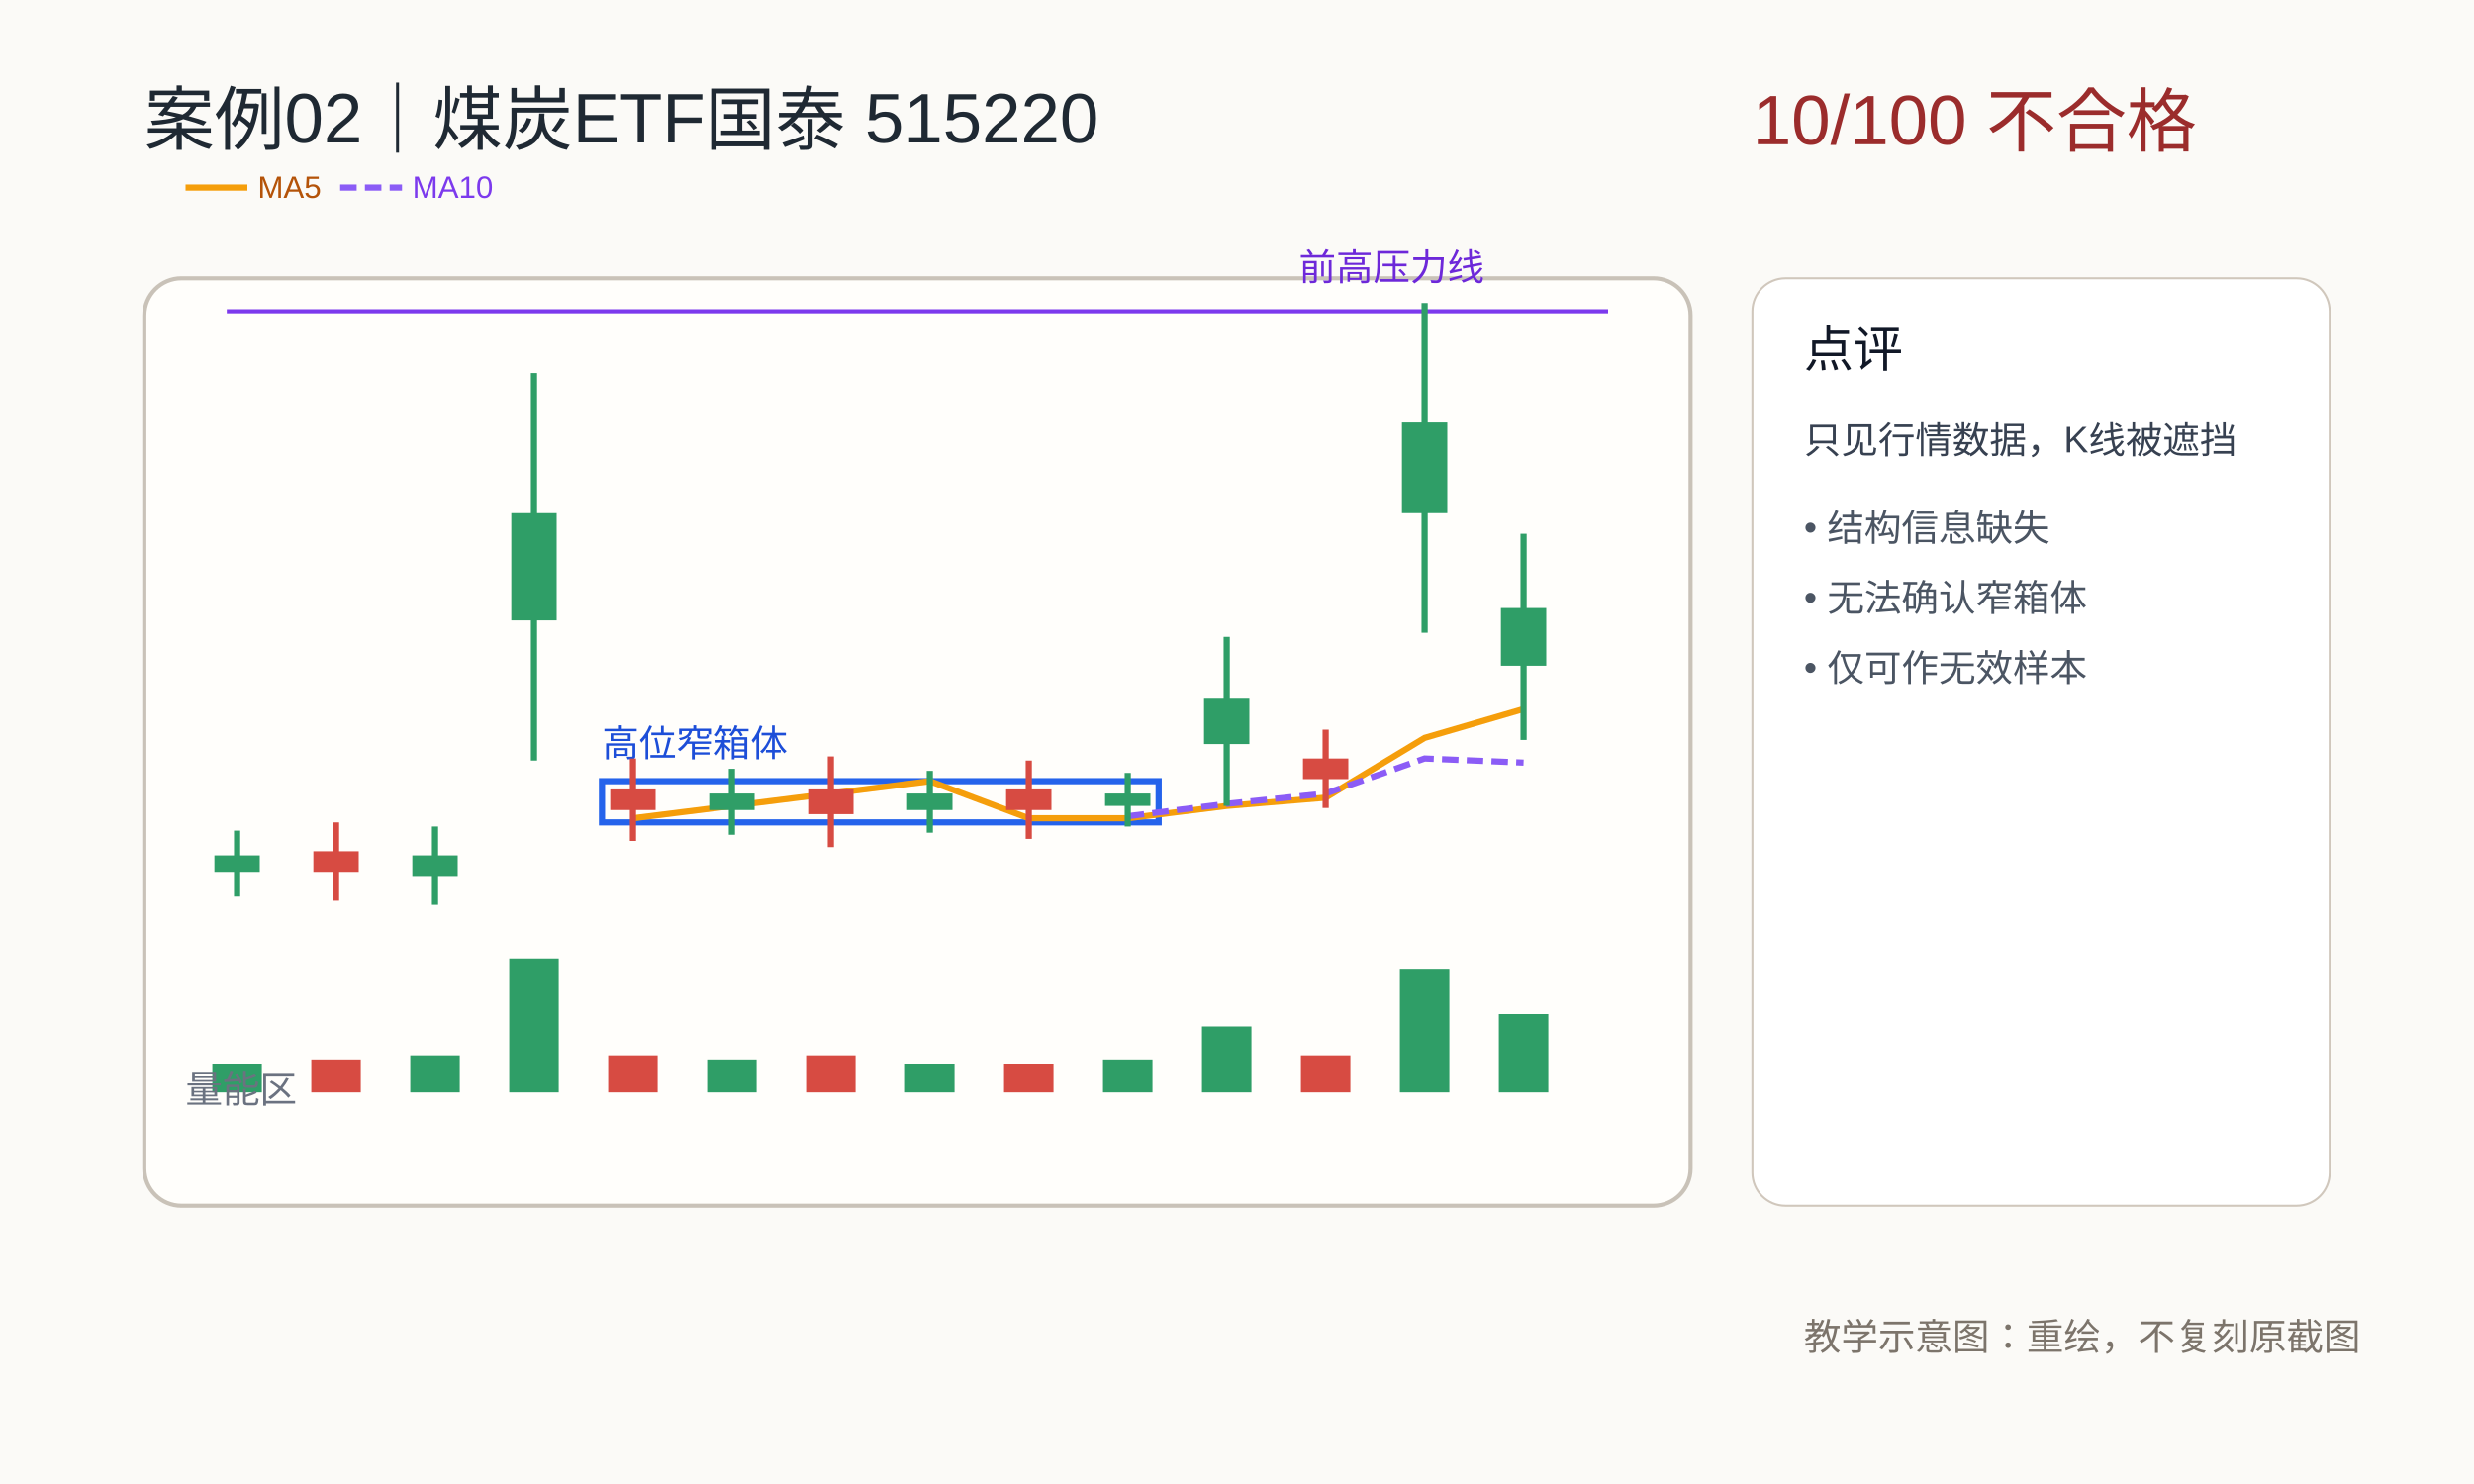
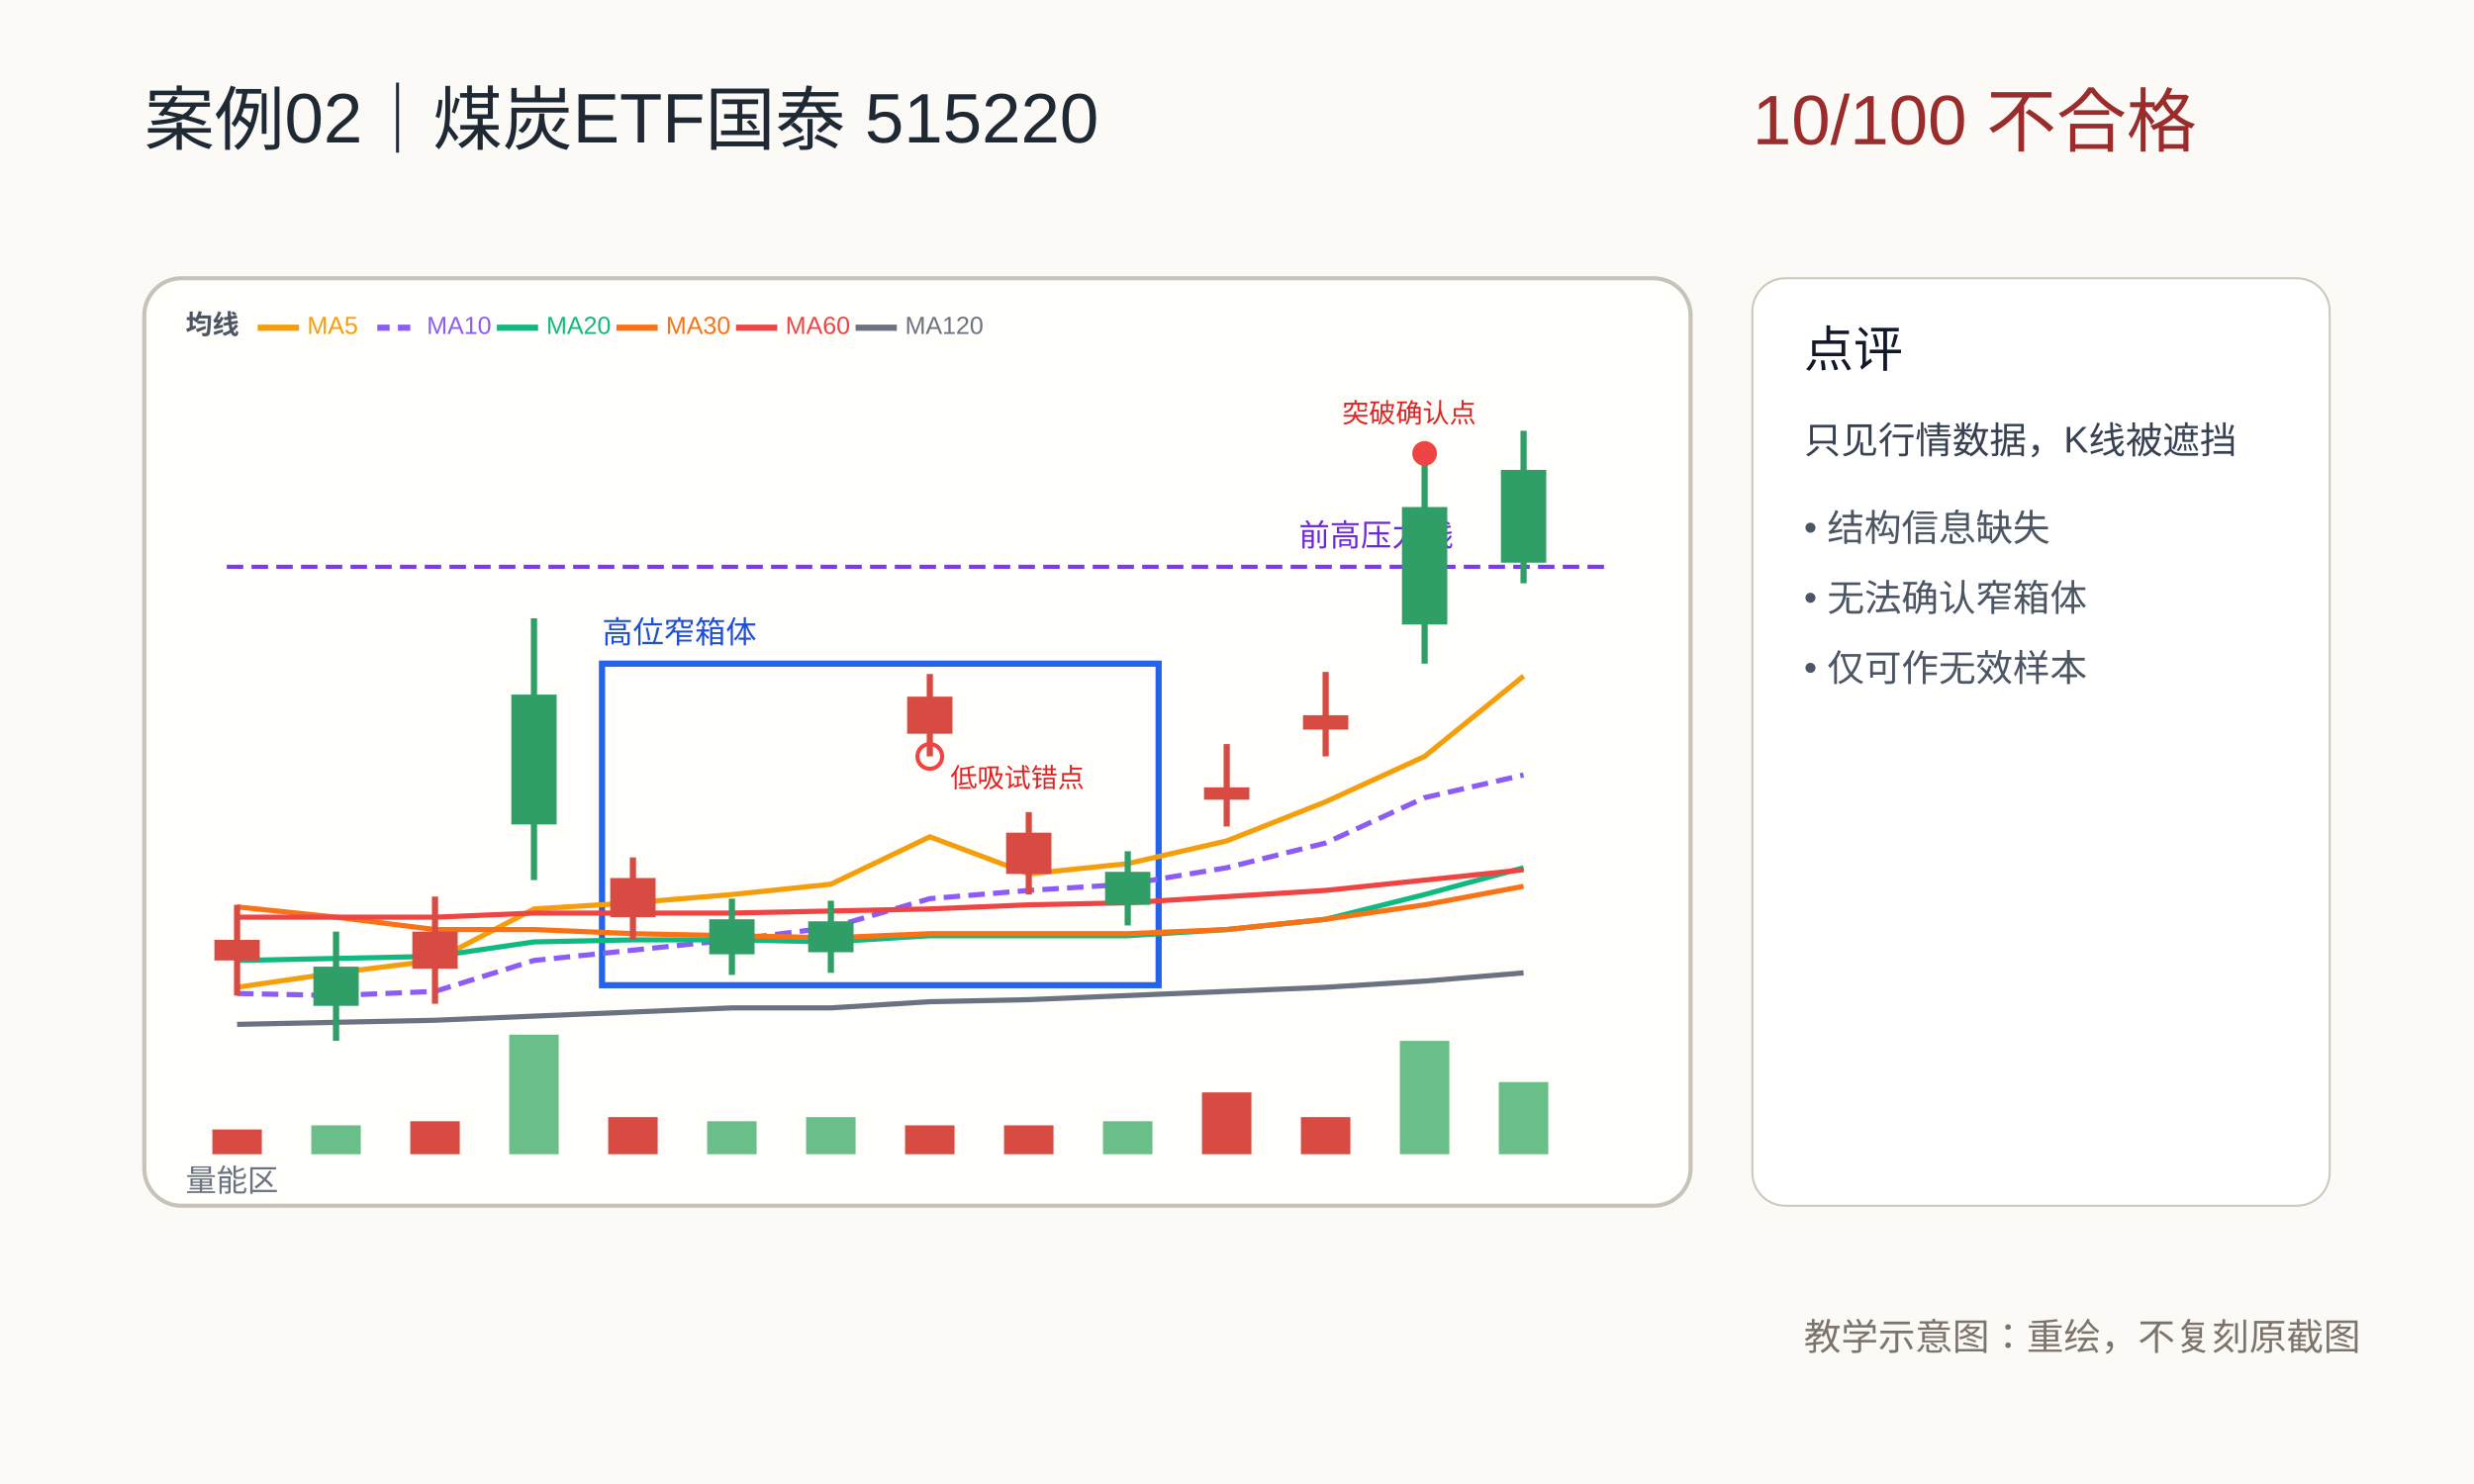
<svg xmlns="http://www.w3.org/2000/svg" width="1200" height="720" viewBox="0 0 1200 720">
  <rect width="1200" height="720" fill="#fbfaf7" />
  <rect x="70" y="135" width="750" height="450" rx="18" fill="#fffefb" stroke="#c9c2b8" stroke-width="2" />
  <text x="70" y="70" font-size="34" font-family="PingFang SC, Arial" fill="#1f2933">案例02｜煤炭ETF国泰 515220</text>
  <text x="850" y="70" font-size="34" font-family="PingFang SC, Arial" fill="#9b2c2c">10/100  不合格</text>
-   <line x1="110" y1="151" x2="780" y2="151" stroke="#7c3aed" stroke-width="2" />
-   <text x="630" y="136" font-size="18" font-family="PingFang SC, Arial" fill="#6d28d9">前高压力线</text>
-   <rect x="292" y="379" width="270" height="20" fill="none" stroke="#2563eb" stroke-width="3" />
-   <text x="292" y="367" font-size="18" font-family="PingFang SC, Arial" fill="#1d4ed8">高位窄箱体</text>
-   <polyline points="307,397 355,391 403,385 451,379 499,397 547,397 595,391 643,387 691,358 739,344" fill="none" stroke="#f59e0b" stroke-width="3" />
-   <polyline points="547,396 595,390 643,385 691,368 739,370" fill="none" stroke="#8b5cf6" stroke-width="3" stroke-dasharray="8,4" />
-   <line x1="90" y1="91" x2="120" y2="91" stroke="#f59e0b" stroke-width="3" />
-   <text x="125" y="96" font-size="15" font-family="PingFang SC, Arial" fill="#b45309">MA5</text>
-   <line x1="165" y1="91" x2="195" y2="91" stroke="#8b5cf6" stroke-width="3" stroke-dasharray="8,4" />
-   <text x="200" y="96" font-size="15" font-family="PingFang SC, Arial" fill="#7c3aed">MA10</text>
-   <line x1="115" y1="403" x2="115" y2="435" stroke="#2f9e67" stroke-width="3" />
-   <rect x="104" y="415" width="22" height="8" fill="#2f9e67" />
-   <line x1="163" y1="399" x2="163" y2="437" stroke="#d74b42" stroke-width="3" />
-   <rect x="152" y="413" width="22" height="10" fill="#d74b42" />
-   <line x1="211" y1="401" x2="211" y2="439" stroke="#2f9e67" stroke-width="3" />
-   <rect x="200" y="415" width="22" height="10" fill="#2f9e67" />
-   <line x1="259" y1="181" x2="259" y2="369" stroke="#2f9e67" stroke-width="3" />
-   <rect x="248" y="249" width="22" height="52" fill="#2f9e67" />
-   <line x1="307" y1="368" x2="307" y2="408" stroke="#d74b42" stroke-width="3" />
-   <rect x="296" y="383" width="22" height="10" fill="#d74b42" />
-   <line x1="355" y1="373" x2="355" y2="405" stroke="#2f9e67" stroke-width="3" />
-   <rect x="344" y="385" width="22" height="8" fill="#2f9e67" />
-   <line x1="403" y1="367" x2="403" y2="411" stroke="#d74b42" stroke-width="3" />
-   <rect x="392" y="383" width="22" height="12" fill="#d74b42" />
-   <line x1="451" y1="374" x2="451" y2="404" stroke="#2f9e67" stroke-width="3" />
-   <rect x="440" y="385" width="22" height="8" fill="#2f9e67" />
-   <line x1="499" y1="369" x2="499" y2="407" stroke="#d74b42" stroke-width="3" />
-   <rect x="488" y="383" width="22" height="10" fill="#d74b42" />
-   <line x1="547" y1="375" x2="547" y2="401" stroke="#2f9e67" stroke-width="3" />
-   <rect x="536" y="385" width="22" height="6" fill="#2f9e67" />
-   <line x1="595" y1="309" x2="595" y2="391" stroke="#2f9e67" stroke-width="3" />
-   <rect x="584" y="339" width="22" height="22" fill="#2f9e67" />
-   <line x1="643" y1="354" x2="643" y2="392" stroke="#d74b42" stroke-width="3" />
-   <rect x="632" y="368" width="22" height="10" fill="#d74b42" />
-   <line x1="691" y1="147" x2="691" y2="307" stroke="#2f9e67" stroke-width="3" />
-   <rect x="680" y="205" width="22" height="44" fill="#2f9e67" />
-   <line x1="739" y1="259" x2="739" y2="359" stroke="#2f9e67" stroke-width="3" />
-   <rect x="728" y="295" width="22" height="28" fill="#2f9e67" />
-   <rect x="103" y="516" width="24" height="14" fill="#2f9e67" />
-   <rect x="151" y="514" width="24" height="16" fill="#d74b42" />
-   <rect x="199" y="512" width="24" height="18" fill="#2f9e67" />
-   <rect x="247" y="465" width="24" height="65" fill="#2f9e67" />
-   <rect x="295" y="512" width="24" height="18" fill="#d74b42" />
-   <rect x="343" y="514" width="24" height="16" fill="#2f9e67" />
-   <rect x="391" y="512" width="24" height="18" fill="#d74b42" />
-   <rect x="439" y="516" width="24" height="14" fill="#2f9e67" />
-   <rect x="487" y="516" width="24" height="14" fill="#d74b42" />
-   <rect x="535" y="514" width="24" height="16" fill="#2f9e67" />
-   <rect x="583" y="498" width="24" height="32" fill="#2f9e67" />
-   <rect x="631" y="512" width="24" height="18" fill="#d74b42" />
-   <rect x="679" y="470" width="24" height="60" fill="#2f9e67" />
-   <rect x="727" y="492" width="24" height="38" fill="#2f9e67" />
-   <text x="90" y="535" font-size="18" font-family="PingFang SC, Arial" fill="#6b7280">量能区</text>
+   <text x="90" y="162" font-size="13" font-family="PingFang SC, Arial" fill="#4b5563" font-weight="bold">均线</text>
+   <line x1="125" y1="159" x2="145" y2="159" stroke="#f59e0b" stroke-width="3" />
+   <text x="149" y="162" font-size="12" font-family="PingFang SC, Arial" fill="#f59e0b">MA5</text>
+   <line x1="183" y1="159" x2="203" y2="159" stroke="#8b5cf6" stroke-width="3" stroke-dasharray="6,4" />
+   <text x="207" y="162" font-size="12" font-family="PingFang SC, Arial" fill="#8b5cf6">MA10</text>
+   <line x1="241" y1="159" x2="261" y2="159" stroke="#10b981" stroke-width="3" />
+   <text x="265" y="162" font-size="12" font-family="PingFang SC, Arial" fill="#10b981">MA20</text>
+   <line x1="299" y1="159" x2="319" y2="159" stroke="#f97316" stroke-width="3" />
+   <text x="323" y="162" font-size="12" font-family="PingFang SC, Arial" fill="#f97316">MA30</text>
+   <line x1="357" y1="159" x2="377" y2="159" stroke="#ef4444" stroke-width="3" />
+   <text x="381" y="162" font-size="12" font-family="PingFang SC, Arial" fill="#ef4444">MA60</text>
+   <line x1="415" y1="159" x2="435" y2="159" stroke="#6b7280" stroke-width="3" />
+   <text x="439" y="162" font-size="12" font-family="PingFang SC, Arial" fill="#6b7280">MA120</text>
+   <line x1="110" y1="275" x2="780" y2="275" stroke="#7c3aed" stroke-width="2" stroke-dasharray="8,4" />
+   <text x="630" y="265" font-size="15" font-family="PingFang SC, Arial" fill="#6d28d9">前高压力线</text>
+   <rect x="292" y="322" width="270" height="156" fill="none" stroke="#2563eb" stroke-width="3" />
+   <text x="292" y="312" font-size="15" font-family="PingFang SC, Arial" fill="#1d4ed8">高位窄箱体</text>
+   <polyline points="115,479 163,472 211,466 259,441 307,438 355,434 403,429 451,406 499,424 547,419 595,408 643,389 691,367 739,328" fill="none" stroke="#f59e0b" stroke-width="2.5" />
+   <polyline points="115,482 163,483 211,481 259,466 307,461 355,456 403,450 451,436 499,432 547,429 595,421 643,409 691,387 739,376" fill="none" stroke="#8b5cf6" stroke-width="2.5" stroke-dasharray="8,4" />
+   <polyline points="115,466 163,465 211,464 259,457 307,456 355,456 403,457 451,454 499,454 547,454 595,451 643,446 691,434 739,421" fill="none" stroke="#10b981" stroke-width="2.5" />
+   <polyline points="115,440 163,445 211,451 259,451 307,453 355,454 403,455 451,453 499,453 547,453 595,451 643,446 691,439 739,430" fill="none" stroke="#f97316" stroke-width="2.5" />
+   <polyline points="115,445 163,445 211,445 259,443 307,443 355,443 403,442 451,441 499,439 547,438 595,435 643,432 691,427 739,422" fill="none" stroke="#ef4444" stroke-width="2.5" />
+   <polyline points="115,497 163,496 211,495 259,493 307,491 355,489 403,489 451,486 499,485 547,483 595,481 643,479 691,476 739,472" fill="none" stroke="#6b7280" stroke-width="2.5" />
+   <line x1="115" y1="439" x2="115" y2="483" stroke="#d74b42" stroke-width="3" />
+   <rect x="104" y="456" width="22" height="10" fill="#d74b42" />
+   <line x1="163" y1="452" x2="163" y2="505" stroke="#2f9e67" stroke-width="3" />
+   <rect x="152" y="469" width="22" height="19" fill="#2f9e67" />
+   <line x1="211" y1="435" x2="211" y2="487" stroke="#d74b42" stroke-width="3" />
+   <rect x="200" y="452" width="22" height="18" fill="#d74b42" />
+   <line x1="259" y1="300" x2="259" y2="427" stroke="#2f9e67" stroke-width="3" />
+   <rect x="248" y="337" width="22" height="63" fill="#2f9e67" />
+   <line x1="307" y1="416" x2="307" y2="456" stroke="#d74b42" stroke-width="3" />
+   <rect x="296" y="426" width="22" height="19" fill="#d74b42" />
+   <line x1="355" y1="436" x2="355" y2="473" stroke="#2f9e67" stroke-width="3" />
+   <rect x="344" y="446" width="22" height="17" fill="#2f9e67" />
+   <line x1="403" y1="437" x2="403" y2="472" stroke="#2f9e67" stroke-width="3" />
+   <rect x="392" y="447" width="22" height="15" fill="#2f9e67" />
+   <line x1="451" y1="327" x2="451" y2="367" stroke="#d74b42" stroke-width="3" />
+   <rect x="440" y="338" width="22" height="18" fill="#d74b42" />
+   <line x1="499" y1="394" x2="499" y2="434" stroke="#d74b42" stroke-width="3" />
+   <rect x="488" y="404" width="22" height="20" fill="#d74b42" />
+   <line x1="547" y1="413" x2="547" y2="449" stroke="#2f9e67" stroke-width="3" />
+   <rect x="536" y="423" width="22" height="16" fill="#2f9e67" />
+   <line x1="595" y1="361" x2="595" y2="401" stroke="#d74b42" stroke-width="3" />
+   <rect x="584" y="382" width="22" height="6" fill="#d74b42" />
+   <line x1="643" y1="326" x2="643" y2="367" stroke="#d74b42" stroke-width="3" />
+   <rect x="632" y="347" width="22" height="7" fill="#d74b42" />
+   <line x1="691" y1="220" x2="691" y2="322" stroke="#2f9e67" stroke-width="3" />
+   <rect x="680" y="246" width="22" height="57" fill="#2f9e67" />
+   <line x1="739" y1="209" x2="739" y2="283" stroke="#2f9e67" stroke-width="3" />
+   <rect x="728" y="228" width="22" height="45" fill="#2f9e67" />
+   <rect x="103" y="548" width="24" height="12" fill="#d74b42" />
+   <rect x="151" y="546" width="24" height="14" fill="#6abf88" />
+   <rect x="199" y="544" width="24" height="16" fill="#d74b42" />
+   <rect x="247" y="502" width="24" height="58" fill="#6abf88" />
+   <rect x="295" y="542" width="24" height="18" fill="#d74b42" />
+   <rect x="343" y="544" width="24" height="16" fill="#6abf88" />
+   <rect x="391" y="542" width="24" height="18" fill="#6abf88" />
+   <rect x="439" y="546" width="24" height="14" fill="#d74b42" />
+   <rect x="487" y="546" width="24" height="14" fill="#d74b42" />
+   <rect x="535" y="544" width="24" height="16" fill="#6abf88" />
+   <rect x="583" y="530" width="24" height="30" fill="#d74b42" />
+   <rect x="631" y="542" width="24" height="18" fill="#d74b42" />
+   <rect x="679" y="505" width="24" height="55" fill="#6abf88" />
+   <rect x="727" y="525" width="24" height="35" fill="#6abf88" />
+   <text x="90" y="578" font-size="15" font-family="PingFang SC, Arial" fill="#6b7280">量能区</text>
+   <circle cx="451" cy="367" r="6" fill="none" stroke="#ef4444" stroke-width="2" />
+   <text x="461" y="382" font-size="13" font-family="PingFang SC, Arial" fill="#dc2626">低吸试错点</text>
+   <circle cx="691" cy="220" r="6" fill="#ef4444" stroke="none" />
+   <text x="651" y="205" font-size="13" font-family="PingFang SC, Arial" fill="#dc2626">突破确认点</text>
  <rect x="850" y="135" width="280" height="450" rx="16" fill="#ffffff" stroke="#d0c7bc" />
  <text x="875" y="178" font-size="24" font-family="PingFang SC, Arial" fill="#111827">点评</text>
  <text x="875" y="220" font-size="18" font-family="PingFang SC, Arial" fill="#374151">只见行情数据，K线被遮挡</text>
  <text x="875" y="262" font-size="18" font-family="PingFang SC, Arial" fill="#4b5563">• 结构信息缺失</text>
  <text x="875" y="296" font-size="18" font-family="PingFang SC, Arial" fill="#4b5563">• 无法确认窄箱体</text>
  <text x="875" y="330" font-size="18" font-family="PingFang SC, Arial" fill="#4b5563">• 仅可作无效样本</text>
  <text x="875" y="655" font-size="18" font-family="PingFang SC, Arial" fill="#7c746b">教学示意图：重绘，不复刻原截图</text>
</svg>
